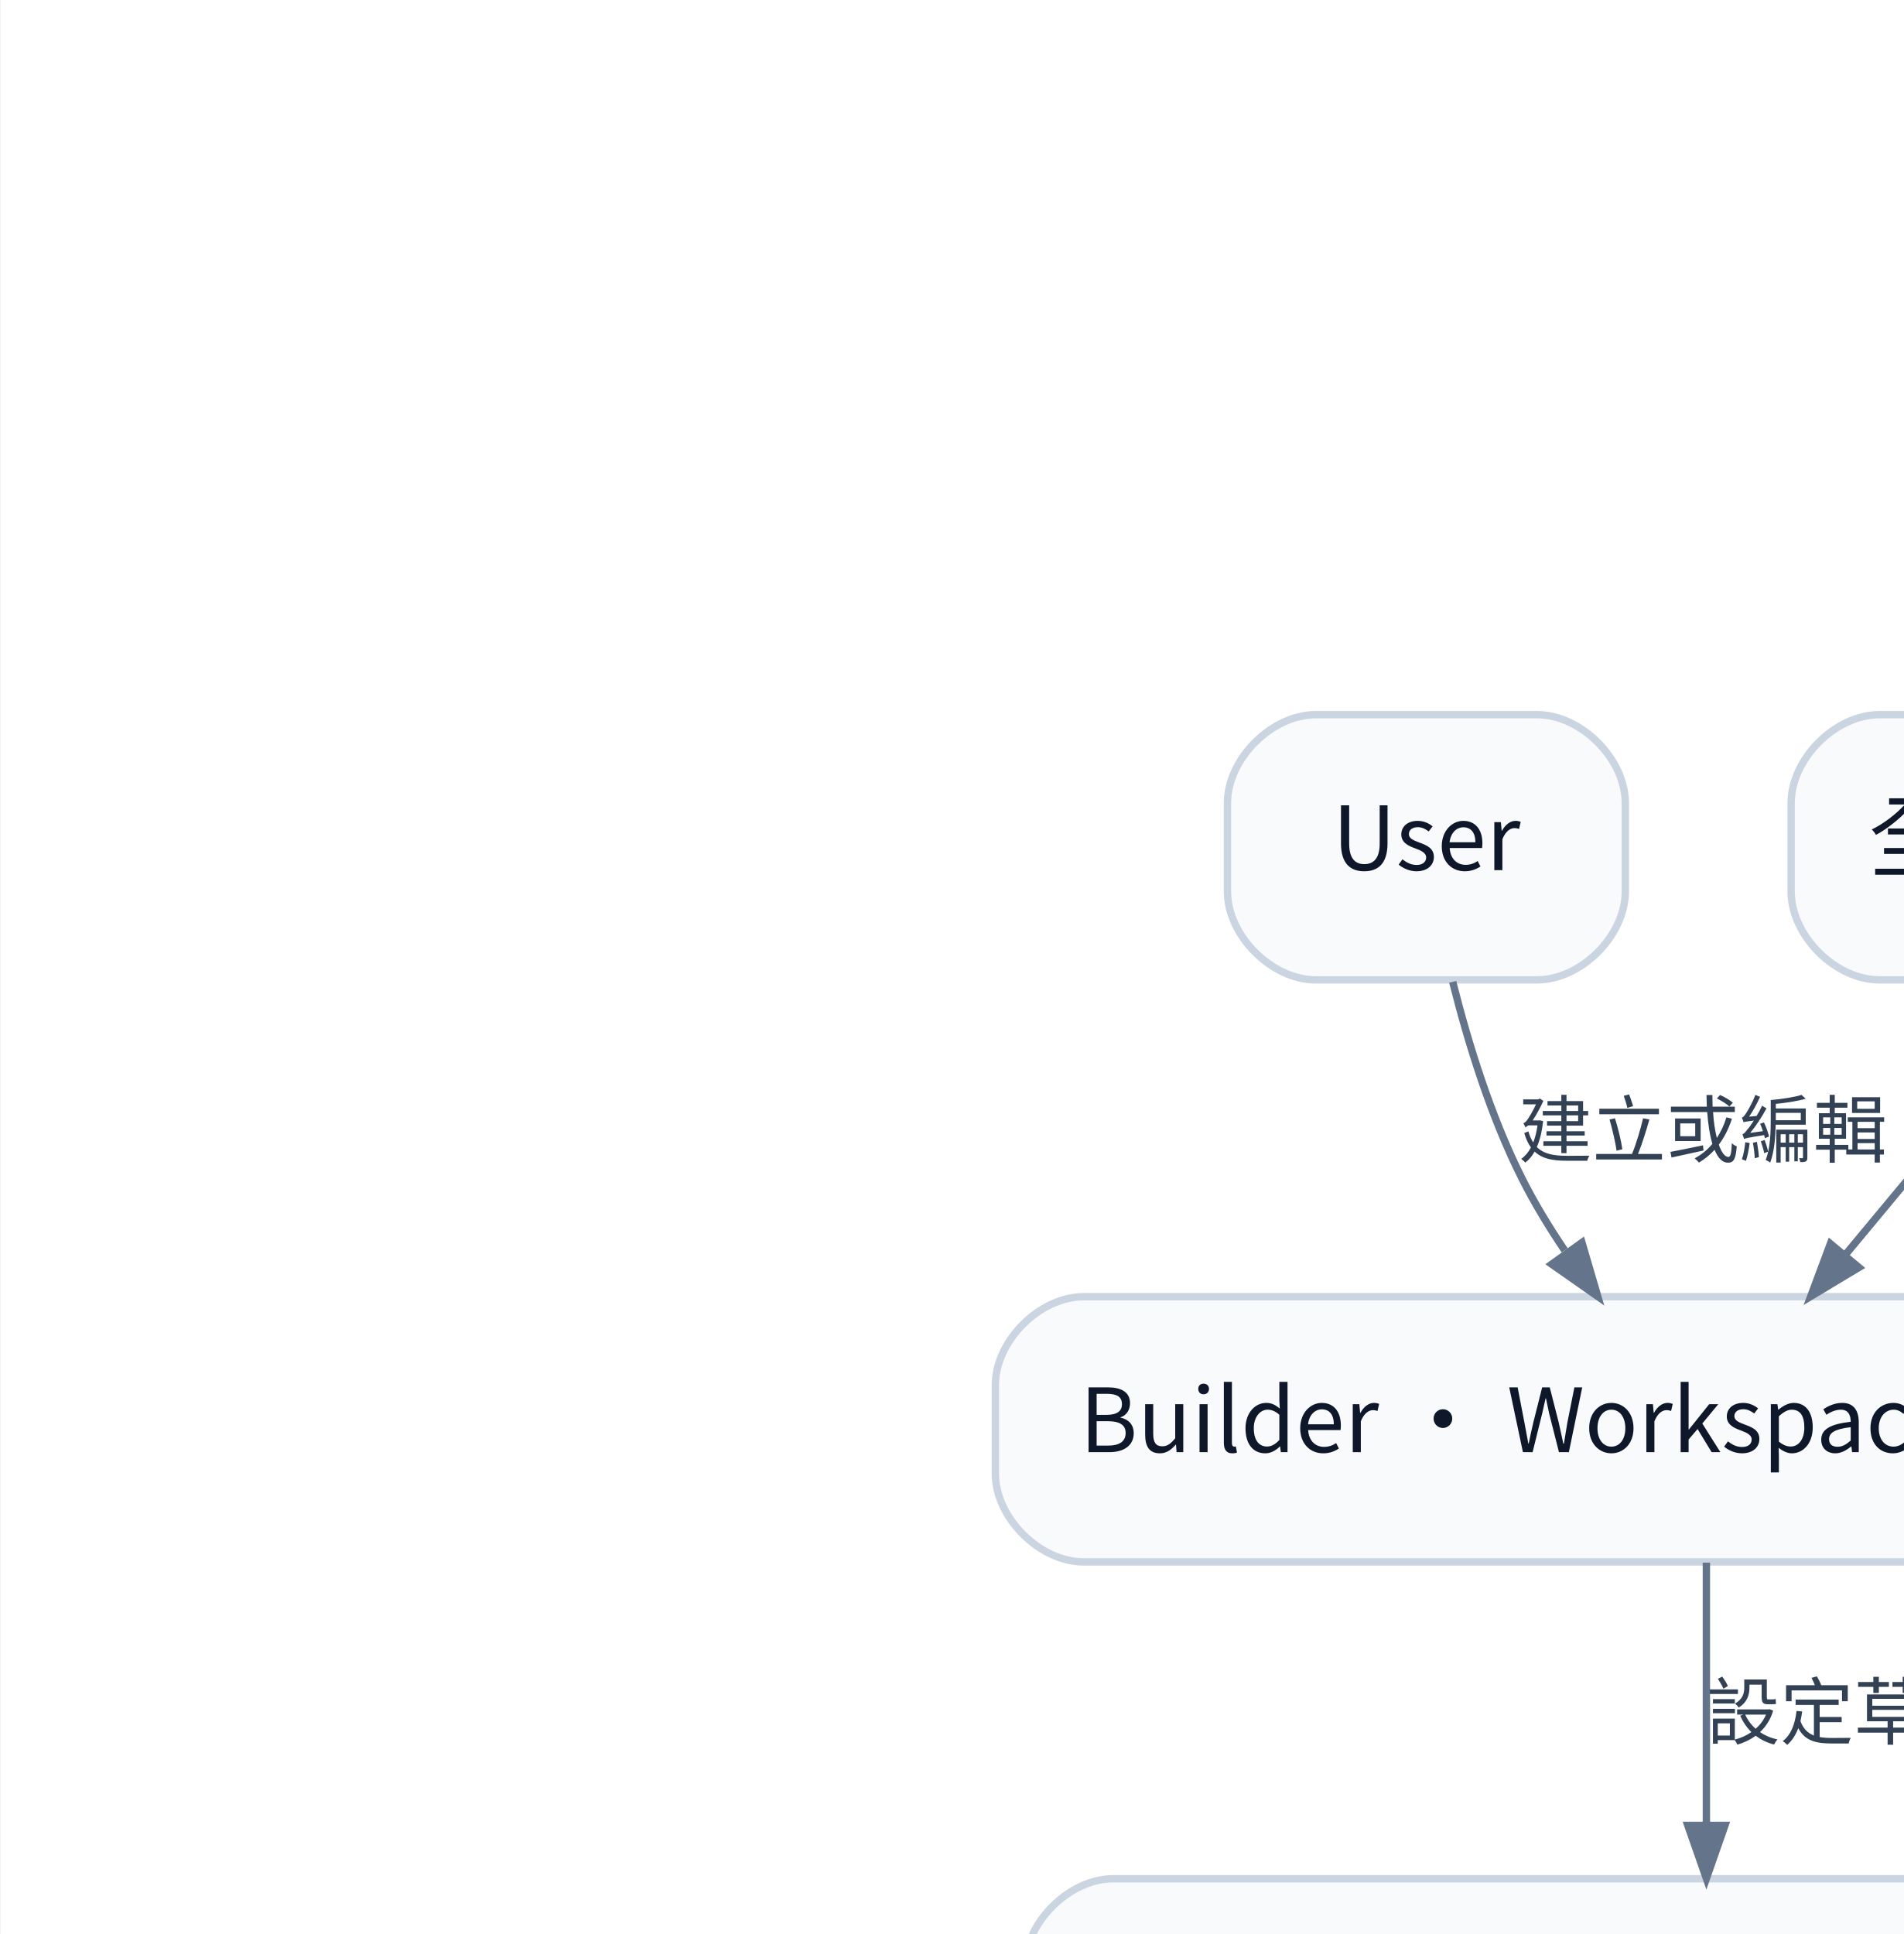
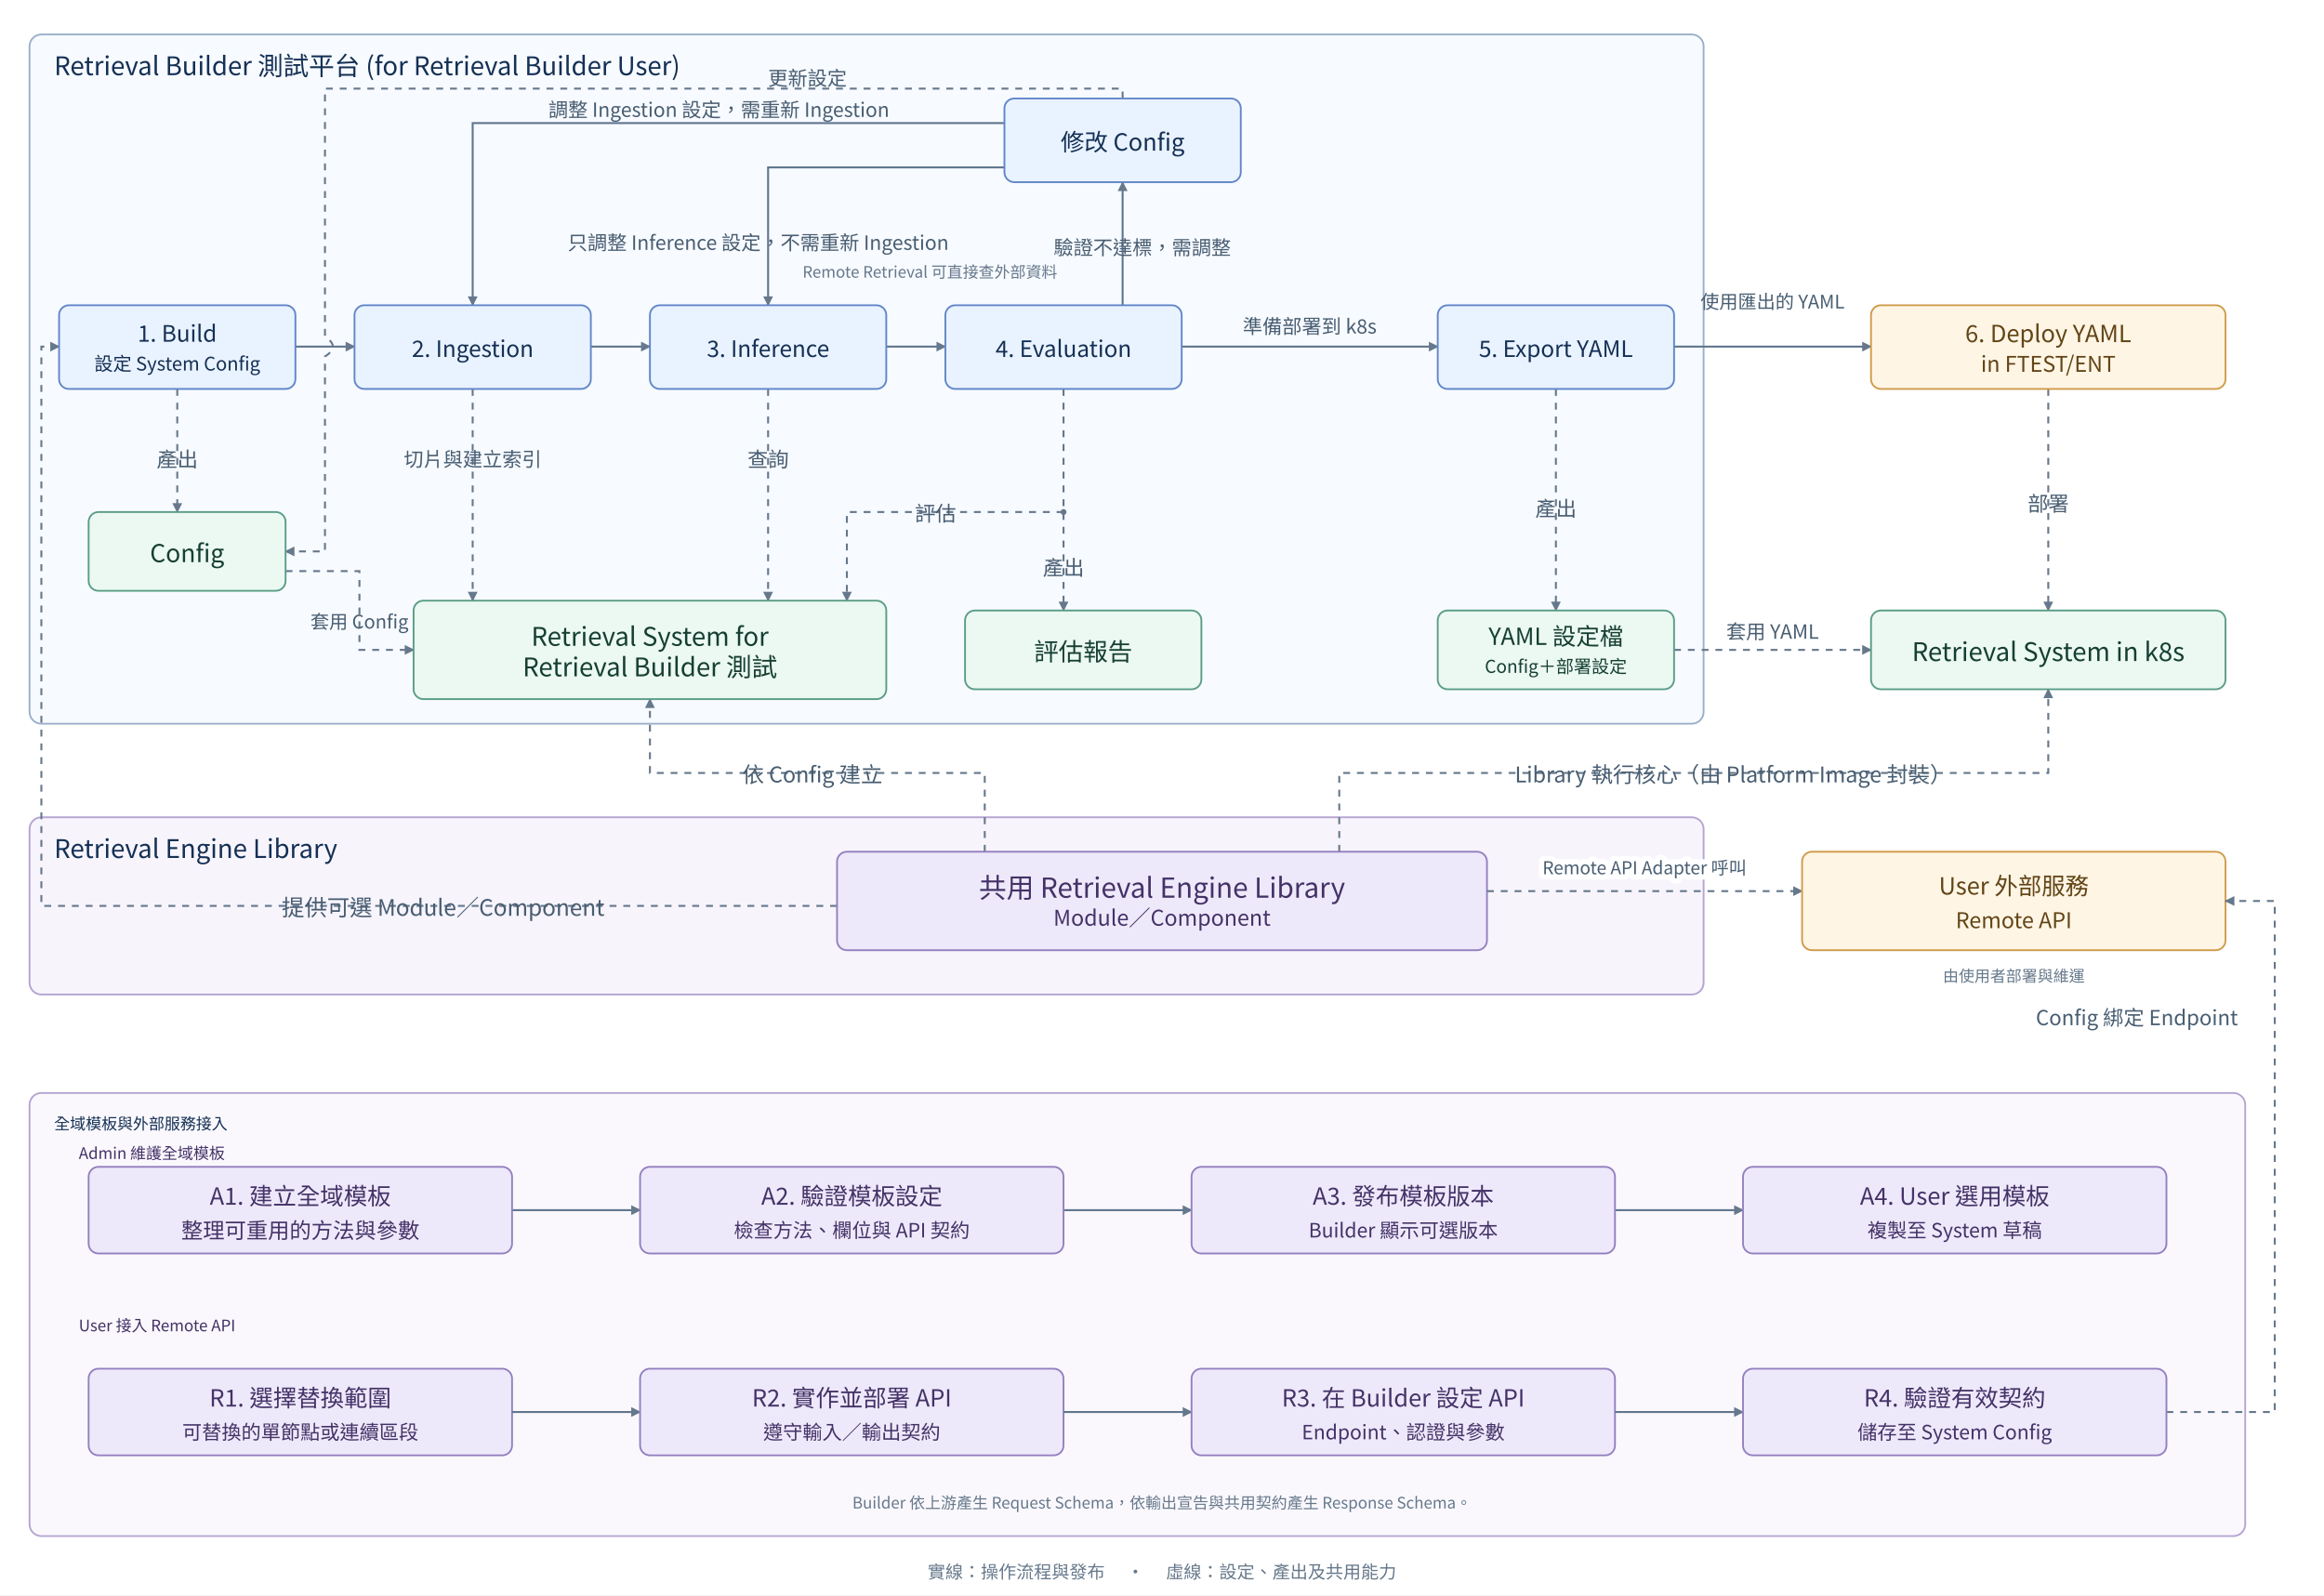
- <svg xmlns="http://www.w3.org/2000/svg" width="1119pt" height="1137pt" viewBox="0.00 0.00 537.00 546.00">
-   <g id="graph0" class="graph" transform="scale(2.08 2.08) rotate(0) translate(18 528)">
-     <polygon fill="white" stroke="transparent" points="-18,18 -18,-528 519,-528 519,18 -18,18" />
-     <g id="node1" class="node">
-       <path fill="#f8fafc" stroke="#cbd5e1" d="M190.5,-431C190.5,-431 160.5,-431 160.5,-431 154.5,-431 148.5,-425 148.5,-419 148.5,-419 148.5,-407 148.5,-407 148.5,-401 154.5,-395 160.5,-395 160.5,-395 190.5,-395 190.5,-395 196.5,-395 202.5,-401 202.5,-407 202.5,-407 202.5,-419 202.5,-419 202.5,-425 196.5,-431 190.5,-431" />
-       <text text-anchor="middle" x="175.5" y="-409.9" font-family="Noto Sans CJK TC" font-size="12.00" fill="#0f172a">User</text>
-     </g>
-     <g id="node4" class="node">
-       <path fill="#f8fafc" stroke="#cbd5e1" d="M298,-352C298,-352 129,-352 129,-352 123,-352 117,-346 117,-340 117,-340 117,-328 117,-328 117,-322 123,-316 129,-316 129,-316 298,-316 298,-316 304,-316 310,-322 310,-328 310,-328 310,-340 310,-340 310,-346 304,-352 298,-352" />
-       <text text-anchor="middle" x="213.5" y="-330.9" font-family="Noto Sans CJK TC" font-size="12.00" fill="#0f172a">Builder · Workspace / System</text>
-     </g>
-     <g id="edge2" class="edge">
-       <path fill="none" stroke="#64748b" d="M179.07,-394.74C181.17,-386.39 184.26,-376.39 188.5,-368 190.15,-364.72 192.14,-361.44 194.27,-358.29" />
-       <polygon fill="#64748b" stroke="#64748b" points="196.61,-359.35 198.76,-352.03 192.51,-356.41 196.61,-359.35" />
-       <text text-anchor="middle" x="213" y="-371" font-family="Noto Sans CJK TC" font-size="10.00" fill="#334155">建立或編輯</text>
-     </g>
-     <g id="node2" class="node">
-       <path fill="#f8fafc" stroke="#cbd5e1" d="M294,-510C294,-510 261,-510 261,-510 255,-510 249,-504 249,-498 249,-498 249,-486 249,-486 249,-480 255,-474 261,-474 261,-474 294,-474 294,-474 300,-474 306,-480 306,-486 306,-486 306,-498 306,-498 306,-504 300,-510 294,-510" />
-       <text text-anchor="middle" x="277.5" y="-488.9" font-family="Noto Sans CJK TC" font-size="12.00" fill="#0f172a">Admin</text>
-     </g>
-     <g id="node3" class="node">
-       <path fill="#f8fafc" stroke="#cbd5e1" d="M318,-431C318,-431 237,-431 237,-431 231,-431 225,-425 225,-419 225,-419 225,-407 225,-407 225,-401 231,-395 237,-395 237,-395 318,-395 318,-395 324,-395 330,-401 330,-407 330,-407 330,-419 330,-419 330,-425 324,-431 318,-431" />
-       <text text-anchor="middle" x="277.5" y="-409.9" font-family="Noto Sans CJK TC" font-size="12.00" fill="#0f172a">全域版本化模板</text>
-     </g>
-     <g id="edge1" class="edge">
-       <path fill="none" stroke="#64748b" d="M277.5,-473.91C277.5,-463.44 277.5,-449.88 277.5,-438.31" />
-       <polygon fill="#64748b" stroke="#64748b" points="280.02,-438.24 277.5,-431.04 274.98,-438.24 280.02,-438.24" />
-       <text text-anchor="middle" x="287.5" y="-450" font-family="Noto Sans CJK TC" font-size="10.00" fill="#334155">維護</text>
-     </g>
-     <g id="edge3" class="edge">
-       <path fill="none" stroke="#64748b" d="M263.3,-394.91C254.18,-383.95 242.24,-369.58 232.34,-357.67" />
-       <polygon fill="#64748b" stroke="#64748b" points="234.2,-355.97 227.66,-352.04 230.33,-359.19 234.2,-355.97" />
-       <text text-anchor="middle" x="284" y="-371" font-family="Noto Sans CJK TC" font-size="10.00" fill="#334155">選用並複製版本</text>
-     </g>
-     <g id="node5" class="node">
-       <path fill="#f8fafc" stroke="#cbd5e1" d="M294,-273C294,-273 133,-273 133,-273 127,-273 121,-267 121,-261 121,-261 121,-249 121,-249 121,-243 127,-237 133,-237 133,-237 294,-237 294,-237 300,-237 306,-243 306,-249 306,-249 306,-261 306,-261 306,-267 300,-273 294,-273" />
-       <text text-anchor="middle" x="213.5" y="-251.9" font-family="Noto Sans CJK TC" font-size="12.00" fill="#0f172a">設定欄位、方法與 Remote API</text>
-     </g>
-     <g id="edge4" class="edge">
-       <path fill="none" stroke="#64748b" d="M213.5,-315.91C213.5,-305.44 213.5,-291.88 213.5,-280.31" />
-       <polygon fill="#64748b" stroke="#64748b" points="216.02,-280.24 213.5,-273.04 210.98,-280.24 216.02,-280.24" />
-       <text text-anchor="middle" x="233.5" y="-292" font-family="Noto Sans CJK TC" font-size="10.00" fill="#334155">設定草稿</text>
-     </g>
-     <g id="node6" class="node">
-       <path fill="#f8fafc" stroke="#cbd5e1" d="M157,-194C157,-194 12,-194 12,-194 6,-194 0,-188 0,-182 0,-182 0,-170 0,-170 0,-164 6,-158 12,-158 12,-158 157,-158 157,-158 163,-158 169,-164 169,-170 169,-170 169,-182 169,-182 169,-188 163,-194 157,-194" />
-       <text text-anchor="middle" x="84.5" y="-172.9" font-family="Noto Sans CJK TC" font-size="12.00" fill="#0f172a">Ingest · 批次與逐文件工作</text>
-     </g>
-     <g id="edge5" class="edge">
-       <path fill="none" stroke="#64748b" d="M177.02,-236.95C167.28,-232.08 156.86,-226.57 147.5,-221 136,-214.16 123.84,-205.92 113.3,-198.44" />
-       <polygon fill="#64748b" stroke="#64748b" points="114.62,-196.28 107.3,-194.13 111.68,-200.38 114.62,-196.28" />
-       <text text-anchor="middle" x="172" y="-213" font-family="Noto Sans CJK TC" font-size="10.00" fill="#334155">驗證後測試</text>
-     </g>
-     <g id="node7" class="node">
-       <path fill="#f8fafc" stroke="#cbd5e1" d="M239.5,-115C239.5,-115 85.5,-115 85.5,-115 79.5,-115 73.5,-109 73.5,-103 73.5,-103 73.5,-91 73.5,-91 73.5,-85 79.5,-79 85.5,-79 85.5,-79 239.5,-79 239.5,-79 245.5,-79 251.5,-85 251.5,-91 251.5,-91 251.5,-103 251.5,-103 251.5,-109 245.5,-115 239.5,-115" />
-       <text text-anchor="middle" x="162.5" y="-93.9" font-family="Noto Sans CJK TC" font-size="12.00" fill="#0f172a">Inference · QueryContext[]</text>
-     </g>
-     <g id="edge6" class="edge">
-       <path fill="none" stroke="#64748b" d="M213.55,-236.77C212.99,-212.1 209.49,-165.86 192.5,-131 190.76,-127.43 188.52,-123.97 186.04,-120.72" />
-       <polygon fill="#64748b" stroke="#64748b" points="187.92,-119.04 181.38,-115.1 184.04,-122.25 187.92,-119.04" />
-       <text text-anchor="middle" x="254.5" y="-173.5" font-family="Noto Sans CJK TC" font-size="10.00" fill="#334155">外部資料可直接查詢</text>
-     </g>
-     <g id="node9" class="node">
-       <path fill="#f8fafc" stroke="#cbd5e1" d="M489,-194C489,-194 336,-194 336,-194 330,-194 324,-188 324,-182 324,-182 324,-170 324,-170 324,-164 330,-158 336,-158 336,-158 489,-158 489,-158 495,-158 501,-164 501,-170 501,-170 501,-182 501,-182 501,-188 495,-194 489,-194" />
-       <text text-anchor="middle" x="412.5" y="-172.9" font-family="Noto Sans CJK TC" font-size="12.00" fill="#0f172a">Export · FTEST / ENT YAML</text>
-     </g>
-     <g id="edge9" class="edge">
-       <path fill="none" stroke="#64748b" d="M257.66,-236.91C288.32,-225.05 329.26,-209.21 361.34,-196.8" />
-       <polygon fill="#64748b" stroke="#64748b" points="362.65,-198.99 368.46,-194.04 360.83,-194.29 362.65,-198.99" />
-       <text text-anchor="middle" x="349" y="-213" font-family="Noto Sans CJK TC" font-size="10.00" fill="#334155">已驗證設定</text>
-     </g>
-     <g id="edge7" class="edge">
-       <path fill="none" stroke="#64748b" d="M101.81,-157.91C113.02,-146.85 127.73,-132.32 139.87,-120.34" />
-       <polygon fill="#64748b" stroke="#64748b" points="141.88,-121.89 145.24,-115.04 138.34,-118.31 141.88,-121.89" />
-       <text text-anchor="middle" x="158" y="-134" font-family="Noto Sans CJK TC" font-size="10.00" fill="#334155">平台索引就緒</text>
-     </g>
-     <g id="node8" class="node">
-       <path fill="#f8fafc" stroke="#cbd5e1" d="M191,-36C191,-36 134,-36 134,-36 128,-36 122,-30 122,-24 122,-24 122,-12 122,-12 122,-6 128,0 134,0 134,0 191,0 191,0 197,0 203,-6 203,-12 203,-12 203,-24 203,-24 203,-30 197,-36 191,-36" />
-       <text text-anchor="middle" x="162.5" y="-14.9" font-family="Noto Sans CJK TC" font-size="12.00" fill="#0f172a">Evaluation</text>
-     </g>
-     <g id="edge8" class="edge">
-       <path fill="none" stroke="#64748b" d="M162.5,-78.91C162.5,-68.44 162.5,-54.88 162.5,-43.31" />
-       <polygon fill="#64748b" stroke="#64748b" points="165.02,-43.24 162.5,-36.04 159.98,-43.24 165.02,-43.24" />
-       <text text-anchor="middle" x="182.5" y="-55" font-family="Noto Sans CJK TC" font-size="10.00" fill="#334155">測試結果</text>
-     </g>
-     <g id="node10" class="node">
-       <path fill="#f8fafc" stroke="#cbd5e1" d="M474.5,-115C474.5,-115 350.5,-115 350.5,-115 344.5,-115 338.5,-109 338.5,-103 338.5,-103 338.5,-91 338.5,-91 338.5,-85 344.5,-79 350.5,-79 350.5,-79 474.5,-79 474.5,-79 480.5,-79 486.5,-85 486.5,-91 486.5,-91 486.5,-103 486.5,-103 486.5,-109 480.5,-115 474.5,-115" />
-       <text text-anchor="middle" x="412.5" y="-93.9" font-family="Noto Sans CJK TC" font-size="12.00" fill="#0f172a">獨立 Retrieval Runtime</text>
-     </g>
-     <g id="edge10" class="edge">
-       <path fill="none" stroke="#64748b" d="M412.5,-157.91C412.5,-147.44 412.5,-133.88 412.5,-122.31" />
-       <polygon fill="#64748b" stroke="#64748b" points="415.02,-122.24 412.5,-115.04 409.98,-122.24 415.02,-122.24" />
-       <text text-anchor="middle" x="442" y="-134" font-family="Noto Sans CJK TC" font-size="10.00" fill="#334155">使用單位部署</text>
-     </g>
+ <svg xmlns="http://www.w3.org/2000/svg" width="2360" height="1620" viewBox="0 0 2360 1620" role="img" aria-labelledby="title desc">
+   <defs>
+     <marker id="arrow" markerWidth="10" markerHeight="10" refX="9" refY="5" orient="auto" markerUnits="userSpaceOnUse">
+       <path d="M0,0 L10,5 L0,10 Z" fill="#66788b" />
+     </marker>
+   </defs>
+   <style>
+ text{font-family:'Noto Sans CJK TC','Noto Sans TC','Microsoft JhengHei',sans-serif;font-weight:400;text-anchor:middle;dominant-baseline:central;fill:#143054}
+ .step rect{fill:#e9f2ff;stroke:#6086c8}.object rect{fill:#ecf8f2;stroke:#599d85}.object text{fill:#153f32}
+ .deploy rect{fill:#fff5e5;stroke:#cf9b4a}.deploy text{fill:#624516}.engine rect{fill:#eee9fa;stroke:#9380bf}.engine text{fill:#443267}
+ .node rect{stroke-width:1.8}.edge{fill:none;stroke:#60768e;stroke-width:2;marker-end:url(#arrow)}
+ .relation{stroke:#66788b;stroke-dasharray:7 7}.edge-label{fill:#485d71;stroke:white;stroke-width:11;stroke-linejoin:round;paint-order:stroke fill}
+ .frame-title{font-size:26;text-anchor:start;font-weight:500}.note{font-size:18;fill:#66788b}
+ </style>
+   <rect width="2360" height="1620" fill="white" />
+   <g id="BUILDER" class="frame">
+     <rect x="30" y="35" width="1700" height="700" rx="12" fill="#f7faff" stroke="#9aafc9" stroke-width="1.8" />
+     <text class="frame-title" x="55" y="65" style="stroke:none">Retrieval Builder 測試平台 (for Retrieval Builder User)</text>
  </g>
+   <g id="ENGINE" class="frame">
+     <rect x="30" y="830" width="1700" height="180" rx="12" fill="#f7f4fc" stroke="#b5a4d0" stroke-width="1.8" />
+     <text class="frame-title" x="55" y="860" style="stroke:none">Retrieval Engine Library</text>
+   </g>
+   <g id="SETUP" class="frame">
+     <rect x="30" y="1110" width="2250" height="450" rx="12" fill="#faf8fd" stroke="#b5a4d0" stroke-width="1.8" />
+     <text class="frame-title" x="55" y="1140" style="stroke:none;font-size:16px">全域模板與外部服務接入</text>
+   </g>
+   <path id="edge-B-I" data-source="B" data-target="I" data-label="" class="edge" d="M300,352 L360,352" />
+   <path id="edge-I-Q" data-source="I" data-target="Q" data-label="" class="edge" d="M600,352 L660,352" />
+   <path id="edge-Q-E" data-source="Q" data-target="E" data-label="" class="edge" d="M900,352 L960,352" />
+   <path id="edge-E-X" data-source="E" data-target="X" data-label="準備部署到 k8s" class="edge" d="M1200,352 L1460,352" />
+   <path id="edge-E-C" data-source="E" data-target="C" data-label="驗證不達標，需調整" class="edge" d="M1140,310 L1140,185" />
+   <path id="edge-C-I" data-source="C" data-target="I" data-label="調整 Ingestion 設定，需重新 Ingestion" class="edge" d="M1020,125 L480,125 L480,310" />
+   <path id="edge-C-Q" data-source="C" data-target="Q" data-label="只調整 Inference 設定，不需重新 Ingestion" class="edge" d="M1020,170 L780,170 L780,310" />
+   <path id="edge-B-F" data-source="B" data-target="F" data-label="產出" class="edge relation" d="M180,395 L180,520" />
+   <path id="edge-C-F" data-source="C" data-target="F" data-label="更新設定" class="edge relation" d="M1140,100 L1140,90 L330,90 L330,342 Q346,352 330,362 L330,560 L290,560" />
+   <path id="edge-F-S" data-source="F" data-target="S" data-label="套用 Config" class="edge relation" d="M290,580 L365,580 L365,660 L420,660" />
+   <path id="edge-I-S" data-source="I" data-target="S" data-label="切片與建立索引" class="edge relation" d="M480,395 L480,610" />
+   <path id="edge-Q-S" data-source="Q" data-target="S" data-label="查詢" class="edge relation" d="M780,395 L780,610" />
+   <path id="edge-E-S" data-source="E" data-target="S" data-label="評估" class="edge relation" d="M1080,520 L860,520 L860,610" />
+   <path id="edge-E-R" data-source="E" data-target="R" data-label="產出" class="edge relation" d="M1080,395 L1080,620" />
+   <path id="edge-X-Y" data-source="X" data-target="Y" data-label="產出" class="edge relation" d="M1580,395 L1580,620" />
+   <path id="edge-X-D" data-source="X" data-target="D" data-label="使用匯出的 YAML" class="edge" d="M1700,352 L1900,352" />
+   <path id="edge-D-K" data-source="D" data-target="K" data-label="部署" class="edge relation" d="M2080,395 L2080,620" />
+   <path id="edge-Y-K" data-source="Y" data-target="K" data-label="套用 YAML" class="edge relation" d="M1700,660 L1900,660" />
+   <path id="edge-GE-S" data-source="GE" data-target="S" data-label="依 Config 建立" class="edge relation" d="M1000,865 L1000,785 L660,785 L660,710" />
+   <path id="edge-GE-K" data-source="GE" data-target="K" data-label="Library 執行核心（由 Platform Image 封裝）" class="edge relation" d="M1360,865 L1360,785 L2080,785 L2080,700" />
+   <path id="edge-GE-B" data-source="GE" data-target="B" data-label="提供可選 Module／Component" class="edge relation" d="M850,920 L42,920 L42,352 L60,352" />
+   <circle cx="1080" cy="520" r="3" fill="#66788b" />
+   <g id="B" class="node step" data-label="1. Build（設定 System Config）">
+     <rect x="60" y="310" width="240" height="85" rx="10" />
+     <text x="180.0" y="337.0" font-size="23" style="stroke:none">1. Build</text>
+     <text x="180.0" y="368.0" font-size="19" style="stroke:none">設定 System Config</text>
+   </g>
+   <g id="I" class="node step" data-label="2. Ingestion">
+     <rect x="360" y="310" width="240" height="85" rx="10" />
+     <text x="480.0" y="352.5" font-size="23" style="stroke:none">2. Ingestion</text>
+   </g>
+   <g id="Q" class="node step" data-label="3. Inference">
+     <rect x="660" y="310" width="240" height="85" rx="10" />
+     <text x="780.0" y="352.5" font-size="23" style="stroke:none">3. Inference</text>
+   </g>
+   <g id="E" class="node step" data-label="4. Evaluation">
+     <rect x="960" y="310" width="240" height="85" rx="10" />
+     <text x="1080.0" y="352.5" font-size="23" style="stroke:none">4. Evaluation</text>
+   </g>
+   <g id="X" class="node step" data-label="5. Export YAML">
+     <rect x="1460" y="310" width="240" height="85" rx="10" />
+     <text x="1580.0" y="352.5" font-size="23" style="stroke:none">5. Export YAML</text>
+   </g>
+   <g id="C" class="node step" data-label="修改 Config">
+     <rect x="1020" y="100" width="240" height="85" rx="10" />
+     <text x="1140.0" y="142.5" font-size="24" style="stroke:none">修改 Config</text>
+   </g>
+   <g id="F" class="node object" data-label="Config">
+     <rect x="90" y="520" width="200" height="80" rx="10" />
+     <text x="190.0" y="560.0" font-size="25" style="stroke:none">Config</text>
+   </g>
+   <g id="S" class="node object" data-label="Retrieval System for Retrieval Builder 測試">
+     <rect x="420" y="610" width="480" height="100" rx="10" />
+     <text x="660.0" y="644.5" font-size="26" style="stroke:none">Retrieval System for</text>
+     <text x="660.0" y="675.5" font-size="26" style="stroke:none">Retrieval Builder 測試</text>
+   </g>
+   <g id="R" class="node object" data-label="評估報告">
+     <rect x="980" y="620" width="240" height="80" rx="10" />
+     <text x="1100.0" y="660.0" font-size="25" style="stroke:none">評估報告</text>
+   </g>
+   <g id="Y" class="node object" data-label="YAML 設定檔（Config＋部署設定）">
+     <rect x="1460" y="620" width="240" height="80" rx="10" />
+     <text x="1580.0" y="644.5" font-size="24" style="stroke:none">YAML 設定檔</text>
+     <text x="1580.0" y="675.5" font-size="18" style="stroke:none">Config＋部署設定</text>
+   </g>
+   <g id="D" class="node deploy" data-label="6. Deploy YAML in FTEST/ENT">
+     <rect x="1900" y="310" width="360" height="85" rx="10" />
+     <text x="2080.0" y="337.0" font-size="24" style="stroke:none">6. Deploy YAML</text>
+     <text x="2080.0" y="368.0" font-size="22" style="stroke:none">in FTEST/ENT</text>
+   </g>
+   <g id="K" class="node object" data-label="Retrieval System in k8s">
+     <rect x="1900" y="620" width="360" height="80" rx="10" />
+     <text x="2080.0" y="660.0" font-size="26" style="stroke:none">Retrieval System in k8s</text>
+   </g>
+   <g id="GE" class="node engine" data-label="共用 Retrieval Engine Library（Module／Component）">
+     <rect x="850" y="865" width="660" height="100" rx="10" />
+     <text x="1180.0" y="899.5" font-size="28" style="stroke:none">共用 Retrieval Engine Library</text>
+     <text x="1180.0" y="930.5" font-size="22" style="stroke:none">Module／Component</text>
+   </g>
+   <text class="edge-label" x="1330" y="330" font-size="20" style="stroke:none">準備部署到 k8s</text>
+   <text class="edge-label" x="1160" y="250" font-size="20" style="stroke:none">驗證不達標，需調整</text>
+   <text class="edge-label" x="730" y="110" font-size="20" style="stroke:none">調整 Ingestion 設定，需重新 Ingestion</text>
+   <text class="edge-label" x="770" y="245" font-size="20" style="stroke:none">只調整 Inference 設定，不需重新 Ingestion</text>
+   <text class="note" x="815" y="275" style="text-anchor:start;font-size:16px">Remote Retrieval 可直接查外部資料</text>
+   <text class="edge-label" x="820" y="78" font-size="20" style="stroke:none">更新設定</text>
+   <text class="edge-label" x="180" y="465" font-size="21" style="stroke:none">產出</text>
+   <text class="edge-label" x="365" y="630" font-size="19" style="stroke:none">套用 Config</text>
+   <text class="edge-label" x="480" y="465" font-size="20" style="stroke:none">切片與建立索引</text>
+   <text class="edge-label" x="780" y="465" font-size="21" style="stroke:none">查詢</text>
+   <text class="edge-label" x="950" y="520" font-size="21" style="stroke:none">評估</text>
+   <text class="edge-label" x="1080" y="575" font-size="21" style="stroke:none">產出</text>
+   <text class="edge-label" x="1580" y="515" font-size="21" style="stroke:none">產出</text>
+   <text class="edge-label" x="1800" y="305" font-size="19" style="stroke:none">使用匯出的 YAML</text>
+   <text class="edge-label" x="2080" y="510" font-size="21" style="stroke:none">部署</text>
+   <text class="edge-label" x="1800" y="640" font-size="20" style="stroke:none">套用 YAML</text>
+   <text class="edge-label" x="825" y="785" font-size="22" style="stroke:none">依 Config 建立</text>
+   <text class="edge-label" x="1760" y="785" font-size="22" style="stroke:none">Library 執行核心（由 Platform Image 封裝）</text>
+   <text class="edge-label" x="450" y="920" font-size="23" style="stroke:none">提供可選 Module／Component</text>
+   <text class="note" x="1180" y="1595" style="stroke:none">實線：操作流程與發布　 ·　 虛線：設定、產出及共用能力</text>
+   <text class="note" x="80" y="1170" style="text-anchor:start;fill:#443267;font-size:16px">Admin 維護全域模板</text>
+   <path id="edge-ADMIN1-ADMIN2" data-source="ADMIN1" data-target="ADMIN2" data-label="" class="edge" d="M520,1229 L650,1229" />
+   <g id="ADMIN1" class="node engine" data-label="A1. 建立全域模板">
+     <rect x="90" y="1185" width="430" height="88" rx="10" />
+     <text x="305" y="1213" font-size="24" style="stroke:none">A1. 建立全域模板</text>
+     <text x="305" y="1248" font-size="22" style="stroke:none">整理可重用的方法與參數</text>
+   </g>
+   <path id="edge-ADMIN2-ADMIN3" data-source="ADMIN2" data-target="ADMIN3" data-label="" class="edge" d="M1080,1229 L1210,1229" />
+   <g id="ADMIN2" class="node engine" data-label="A2. 驗證模板設定">
+     <rect x="650" y="1185" width="430" height="88" rx="10" />
+     <text x="865" y="1213" font-size="24" style="stroke:none">A2. 驗證模板設定</text>
+     <text x="865" y="1248" font-size="20" style="stroke:none">檢查方法、欄位與 API 契約</text>
+   </g>
+   <path id="edge-ADMIN3-ADMIN4" data-source="ADMIN3" data-target="ADMIN4" data-label="" class="edge" d="M1640,1229 L1770,1229" />
+   <g id="ADMIN3" class="node engine" data-label="A3. 發布模板版本">
+     <rect x="1210" y="1185" width="430" height="88" rx="10" />
+     <text x="1425" y="1213" font-size="24" style="stroke:none">A3. 發布模板版本</text>
+     <text x="1425" y="1248" font-size="20" style="stroke:none">Builder 顯示可選版本</text>
+   </g>
+   <g id="ADMIN4" class="node engine" data-label="A4. User 選用模板">
+     <rect x="1770" y="1185" width="430" height="88" rx="10" />
+     <text x="1985" y="1213" font-size="24" style="stroke:none">A4. User 選用模板</text>
+     <text x="1985" y="1248" font-size="20" style="stroke:none">複製至 System 草稿</text>
+   </g>
+   <path id="edge-GE-RS" data-source="GE" data-target="RS" data-label="透過 Remote API Adapter 呼叫" class="edge relation" d="M1510,905 L1830,905" />
+   <text class="edge-label" x="1670" y="880" font-size="18">Remote API Adapter 呼叫</text>
+   <g id="RS" class="node deploy" data-label="User 外部服務（Remote API）">
+     <rect x="1830" y="865" width="430" height="100" rx="10" />
+     <text x="2045" y="898" font-size="24">User 外部服務</text>
+     <text x="2045" y="933" font-size="22">Remote API</text>
+   </g>
+   <text class="note" x="2045" y="990" style="font-size:16px">由使用者部署與維運</text>
+   <path id="edge-REMOTE4-RS" data-source="REMOTE4" data-target="RS" data-label="Config 綁定外部 Endpoint" class="edge relation" d="M2200,1434 L2310,1434 L2310,915 L2260,915" />
+   <text class="edge-label" x="2170" y="1032" font-size="21">Config 綁定 Endpoint</text>
+   <text class="note" x="80" y="1345" style="text-anchor:start;fill:#443267;font-size:16px">User 接入 Remote API</text>
+   <g id="REMOTE1" class="node engine" data-label="R1. 選擇替換範圍">
+     <rect x="90" y="1390" width="430" height="88" rx="10" />
+     <text x="305" y="1418" font-size="24">R1. 選擇替換範圍</text>
+     <text x="305" y="1453" font-size="20">可替換的單節點或連續區段</text>
+   </g>
+   <path id="edge-REMOTE1-REMOTE2" data-source="REMOTE1" data-target="REMOTE2" data-label="" class="edge" d="M520,1434 L650,1434" />
+   <g id="REMOTE2" class="node engine" data-label="R2. 實作並部署 API">
+     <rect x="650" y="1390" width="430" height="88" rx="10" />
+     <text x="865" y="1418" font-size="24">R2. 實作並部署 API</text>
+     <text x="865" y="1453" font-size="20">遵守輸入／輸出契約</text>
+   </g>
+   <path id="edge-REMOTE2-REMOTE3" data-source="REMOTE2" data-target="REMOTE3" data-label="" class="edge" d="M1080,1434 L1210,1434" />
+   <g id="REMOTE3" class="node engine" data-label="R3. 在 Builder 設定 API">
+     <rect x="1210" y="1390" width="430" height="88" rx="10" />
+     <text x="1425" y="1418" font-size="24">R3. 在 Builder 設定 API</text>
+     <text x="1425" y="1453" font-size="20">Endpoint、認證與參數</text>
+   </g>
+   <path id="edge-REMOTE3-REMOTE4" data-source="REMOTE3" data-target="REMOTE4" data-label="" class="edge" d="M1640,1434 L1770,1434" />
+   <g id="REMOTE4" class="node engine" data-label="R4. 驗證有效契約">
+     <rect x="1770" y="1390" width="430" height="88" rx="10" />
+     <text x="1985" y="1418" font-size="24">R4. 驗證有效契約</text>
+     <text x="1985" y="1453" font-size="20">儲存至 System Config</text>
+   </g>
+   <text class="note" x="1180" y="1525" style="font-size:16px">Builder 依上游產生 Request Schema，依輸出宣告與共用契約產生 Response Schema。</text>
</svg>
